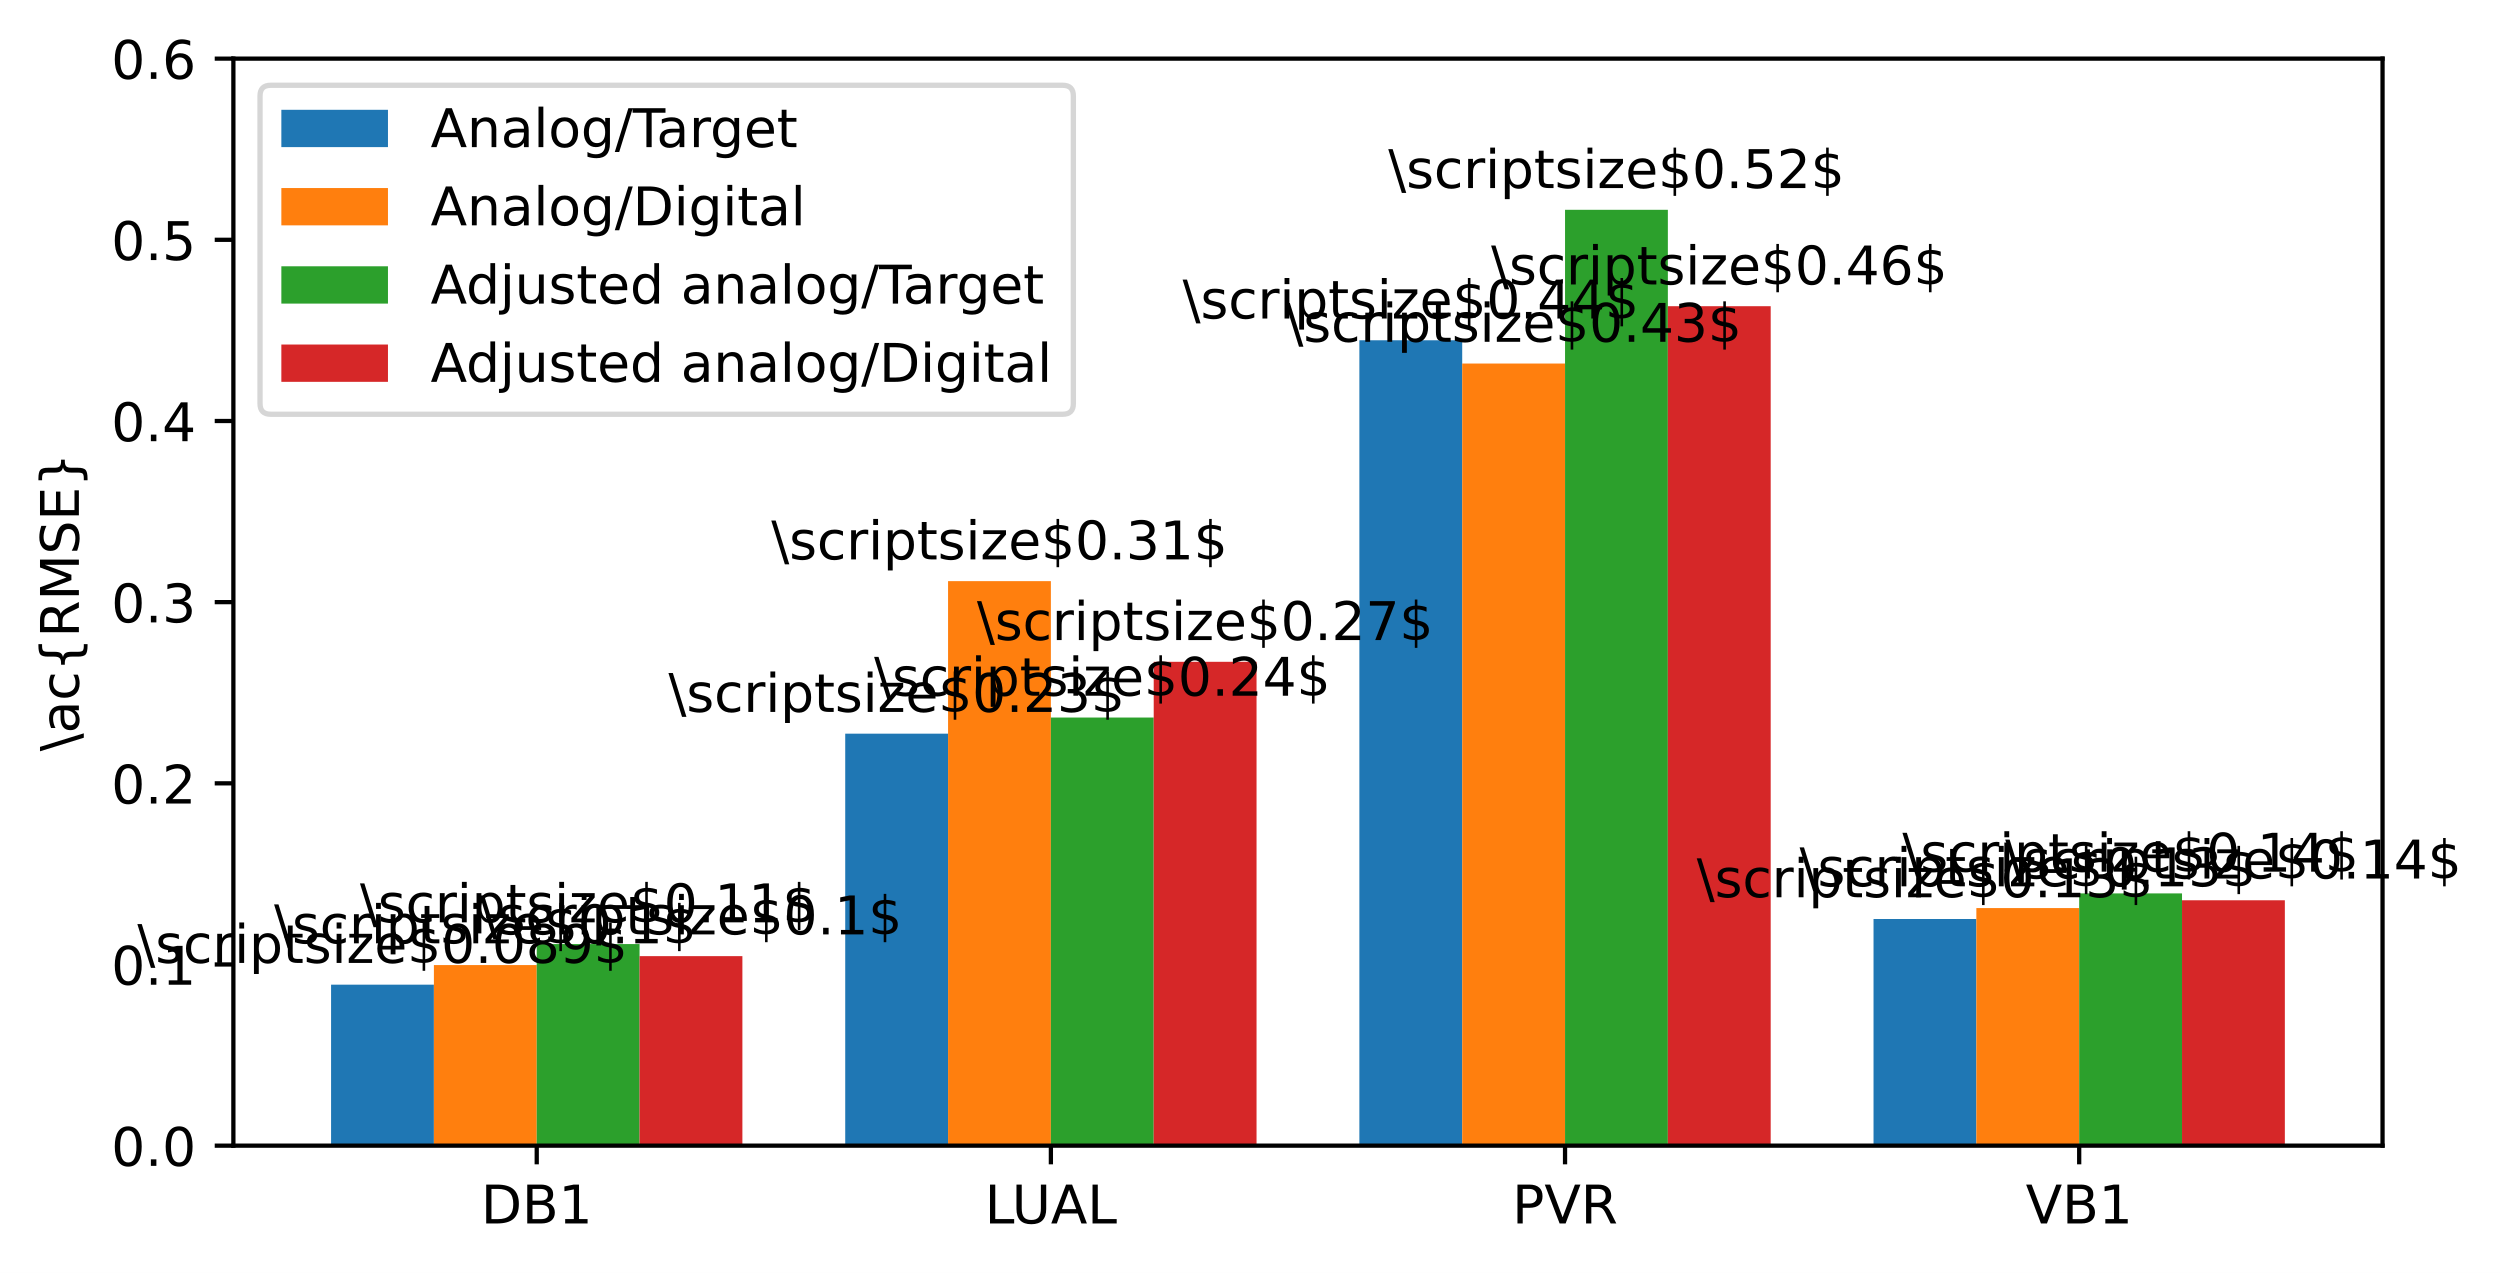
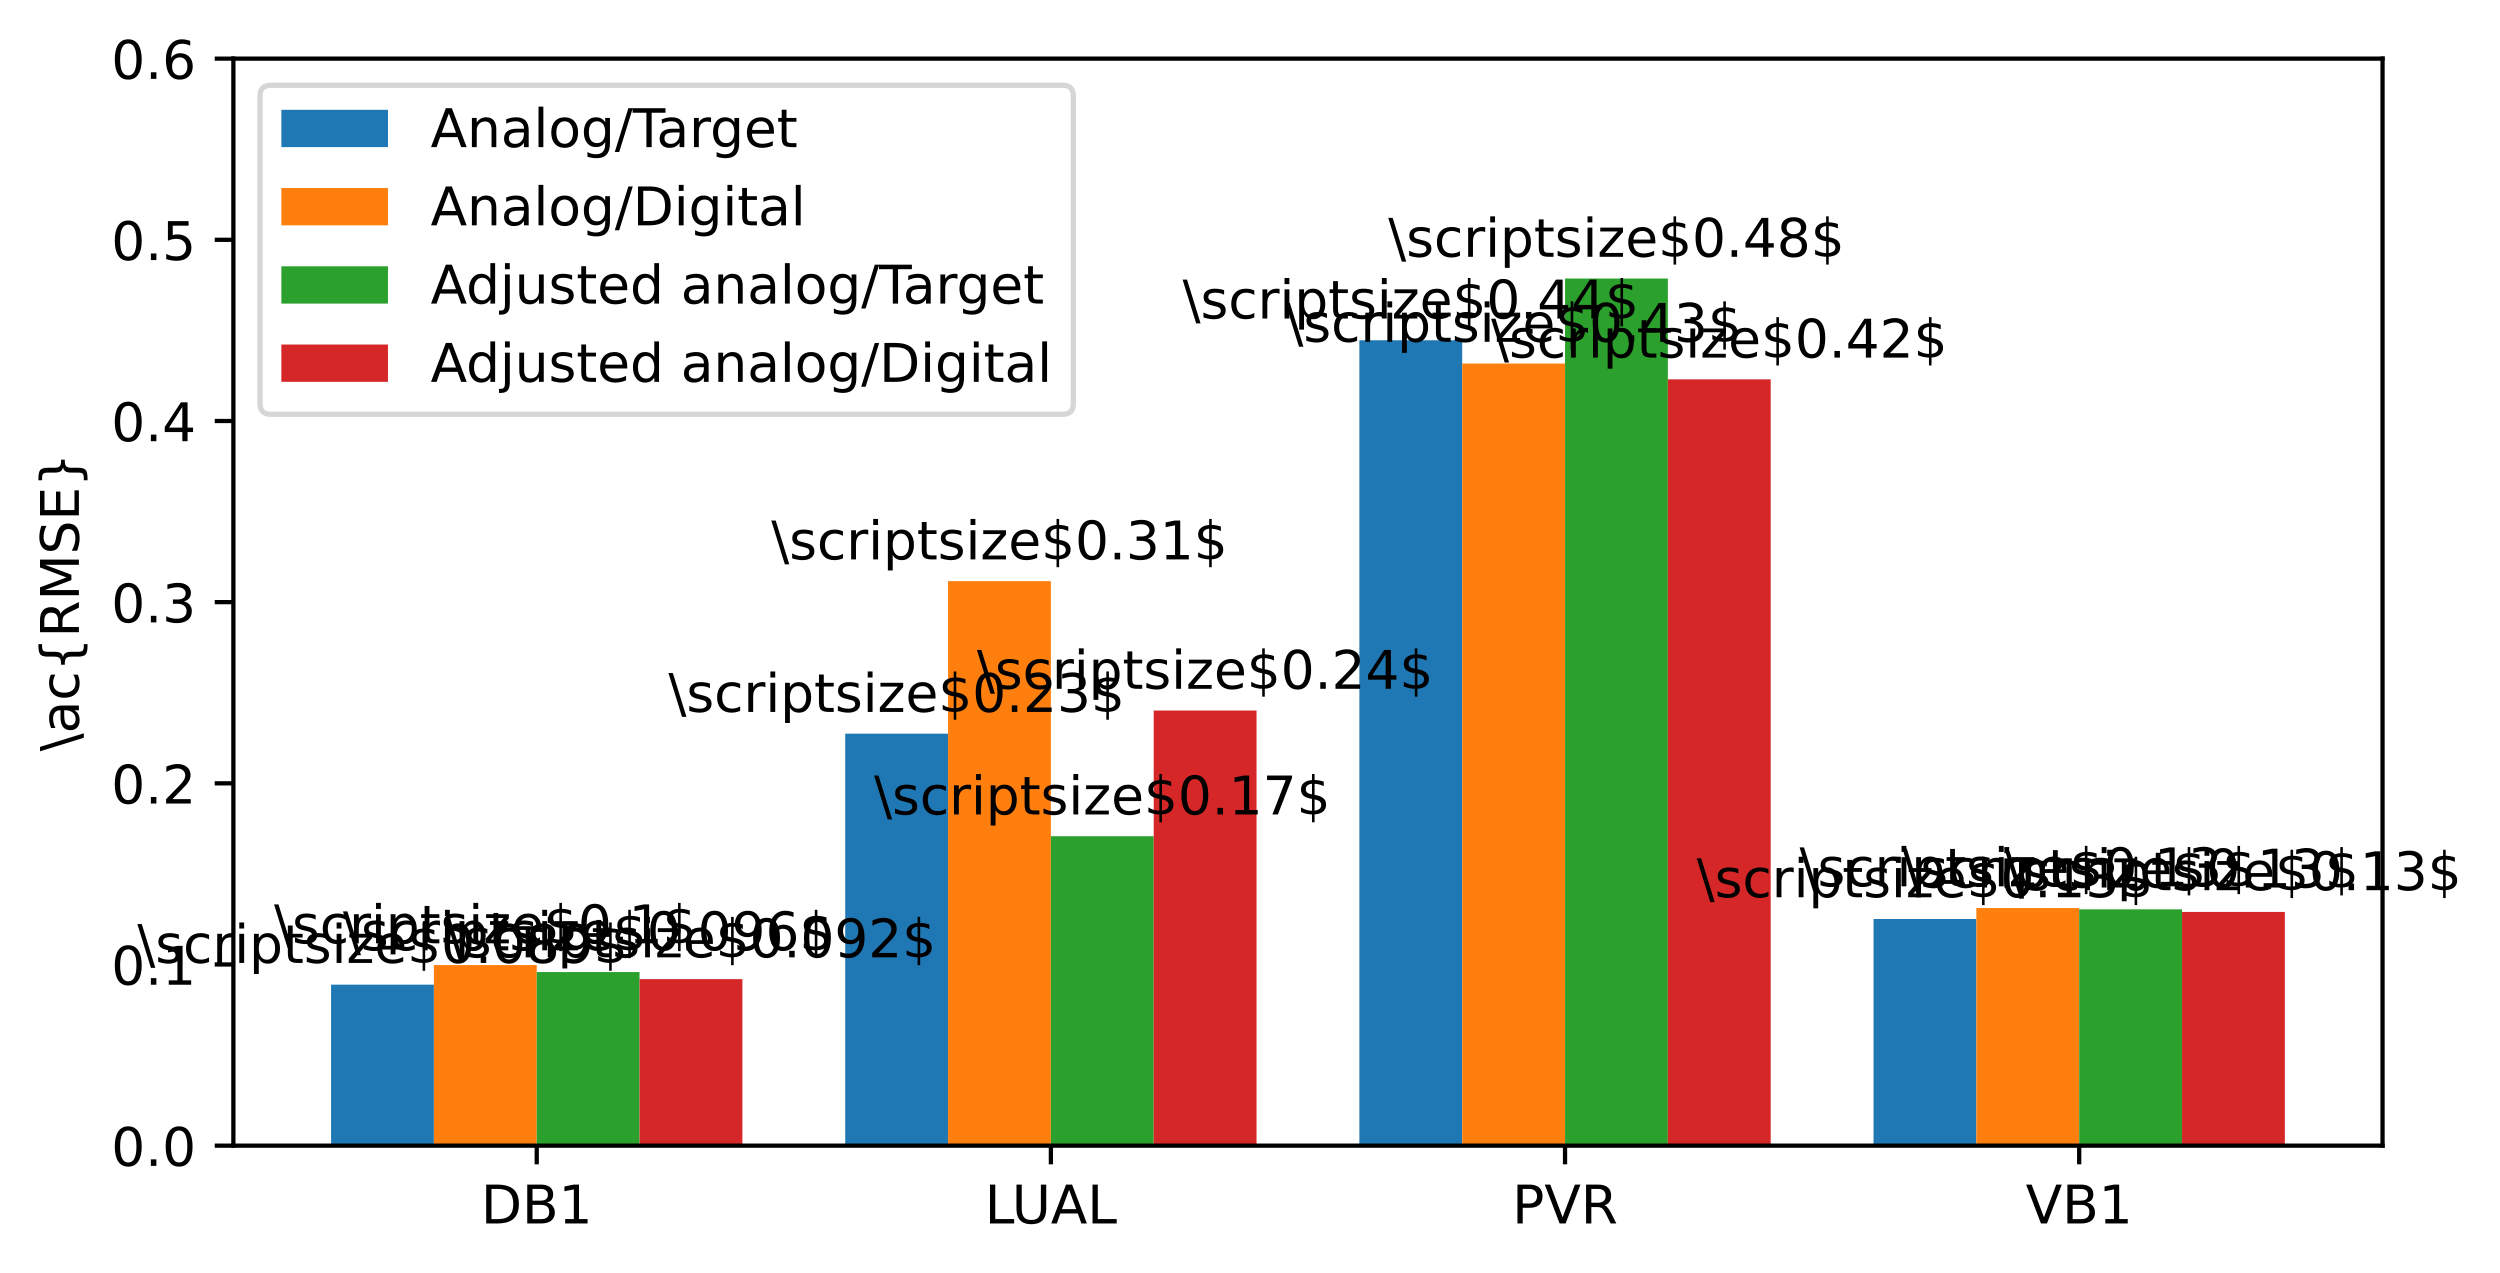
<svg xmlns="http://www.w3.org/2000/svg" xmlns:xlink="http://www.w3.org/1999/xlink" width="468.992pt" height="238.8pt" viewBox="0 0 468.992 238.8" version="1.1">
  <defs>
    <style type="text/css">*{stroke-linejoin: round; stroke-linecap: butt}</style>
  </defs>
  <g id="figure_1">
    <g id="patch_1">
      <path d="M 0 238.8  L 468.992 238.8  L 468.992 0  L 0 0  z " style="fill: #ffffff" />
    </g>
    <g id="axes_1">
      <g id="patch_2">
        <path d="M 43.781 214.921  L 446.957 214.921  L 446.957 10.999  L 43.781 10.999  z " style="fill: #ffffff" />
      </g>
      <g id="patch_3">
-         <path d="M 62.107 214.921  L 81.398 214.921  L 81.398 184.725  L 62.107 184.725  z " clip-path="url(#p1bc9d6e180)" style="fill: #1f77b4" />
+         <path d="M 62.107 214.921  L 81.398 214.921  L 81.398 184.725  L 62.107 184.725  z " clip-path="url(#p8b7b7d70a6)" style="fill: #1f77b4" />
      </g>
      <g id="patch_4">
-         <path d="M 158.561 214.921  L 177.852 214.921  L 177.852 137.637  L 158.561 137.637  z " clip-path="url(#p1bc9d6e180)" style="fill: #1f77b4" />
+         <path d="M 158.561 214.921  L 177.852 214.921  L 177.852 137.637  L 158.561 137.637  z " clip-path="url(#p8b7b7d70a6)" style="fill: #1f77b4" />
      </g>
      <g id="patch_5">
-         <path d="M 255.014 214.921  L 274.305 214.921  L 274.305 63.83  L 255.014 63.83  z " clip-path="url(#p1bc9d6e180)" style="fill: #1f77b4" />
+         <path d="M 255.014 214.921  L 274.305 214.921  L 274.305 63.83  L 255.014 63.83  z " clip-path="url(#p8b7b7d70a6)" style="fill: #1f77b4" />
      </g>
      <g id="patch_6">
-         <path d="M 351.468 214.921  L 370.758 214.921  L 370.758 172.403  L 351.468 172.403  z " clip-path="url(#p1bc9d6e180)" style="fill: #1f77b4" />
+         <path d="M 351.468 214.921  L 370.758 214.921  L 370.758 172.403  L 351.468 172.403  z " clip-path="url(#p8b7b7d70a6)" style="fill: #1f77b4" />
      </g>
      <g id="patch_7">
-         <path d="M 81.398 214.921  L 100.689 214.921  L 100.689 181.046  L 81.398 181.046  z " clip-path="url(#p1bc9d6e180)" style="fill: #ff7f0e" />
+         <path d="M 81.398 214.921  L 100.689 214.921  L 100.689 181.046  L 81.398 181.046  z " clip-path="url(#p8b7b7d70a6)" style="fill: #ff7f0e" />
      </g>
      <g id="patch_8">
-         <path d="M 177.852 214.921  L 197.142 214.921  L 197.142 109.024  L 177.852 109.024  z " clip-path="url(#p1bc9d6e180)" style="fill: #ff7f0e" />
+         <path d="M 177.852 214.921  L 197.142 214.921  L 197.142 109.024  L 177.852 109.024  z " clip-path="url(#p8b7b7d70a6)" style="fill: #ff7f0e" />
      </g>
      <g id="patch_9">
-         <path d="M 274.305 214.921  L 293.596 214.921  L 293.596 68.201  L 274.305 68.201  z " clip-path="url(#p1bc9d6e180)" style="fill: #ff7f0e" />
+         <path d="M 274.305 214.921  L 293.596 214.921  L 293.596 68.201  L 274.305 68.201  z " clip-path="url(#p8b7b7d70a6)" style="fill: #ff7f0e" />
      </g>
      <g id="patch_10">
-         <path d="M 370.758 214.921  L 390.049 214.921  L 390.049 170.35  L 370.758 170.35  z " clip-path="url(#p1bc9d6e180)" style="fill: #ff7f0e" />
+         <path d="M 370.758 214.921  L 390.049 214.921  L 390.049 170.35  L 370.758 170.35  z " clip-path="url(#p8b7b7d70a6)" style="fill: #ff7f0e" />
      </g>
      <g id="patch_11">
-         <path d="M 100.689 214.921  L 119.979 214.921  L 119.979 177.105  L 100.689 177.105  z " clip-path="url(#p1bc9d6e180)" style="fill: #2ca02c" />
+         <path d="M 100.689 214.921  L 119.979 214.921  L 119.979 182.356  L 100.689 182.356  z " clip-path="url(#p8b7b7d70a6)" style="fill: #2ca02c" />
      </g>
      <g id="patch_12">
-         <path d="M 197.142 214.921  L 216.433 214.921  L 216.433 134.604  L 197.142 134.604  z " clip-path="url(#p1bc9d6e180)" style="fill: #2ca02c" />
+         <path d="M 197.142 214.921  L 216.433 214.921  L 216.433 156.87  L 197.142 156.87  z " clip-path="url(#p8b7b7d70a6)" style="fill: #2ca02c" />
      </g>
      <g id="patch_13">
-         <path d="M 293.596 214.921  L 312.886 214.921  L 312.886 39.358  L 293.596 39.358  z " clip-path="url(#p1bc9d6e180)" style="fill: #2ca02c" />
+         <path d="M 293.596 214.921  L 312.886 214.921  L 312.886 52.251  L 293.596 52.251  z " clip-path="url(#p8b7b7d70a6)" style="fill: #2ca02c" />
      </g>
      <g id="patch_14">
-         <path d="M 390.049 214.921  L 409.34 214.921  L 409.34 167.604  L 390.049 167.604  z " clip-path="url(#p1bc9d6e180)" style="fill: #2ca02c" />
+         <path d="M 390.049 214.921  L 409.34 214.921  L 409.34 170.582  L 390.049 170.582  z " clip-path="url(#p8b7b7d70a6)" style="fill: #2ca02c" />
      </g>
      <g id="patch_15">
-         <path d="M 119.979 214.921  L 139.27 214.921  L 139.27 179.366  L 119.979 179.366  z " clip-path="url(#p1bc9d6e180)" style="fill: #d62728" />
+         <path d="M 119.979 214.921  L 139.27 214.921  L 139.27 183.677  L 119.979 183.677  z " clip-path="url(#p8b7b7d70a6)" style="fill: #d62728" />
      </g>
      <g id="patch_16">
-         <path d="M 216.433 214.921  L 235.724 214.921  L 235.724 124.153  L 216.433 124.153  z " clip-path="url(#p1bc9d6e180)" style="fill: #d62728" />
+         <path d="M 216.433 214.921  L 235.724 214.921  L 235.724 133.298  L 216.433 133.298  z " clip-path="url(#p8b7b7d70a6)" style="fill: #d62728" />
      </g>
      <g id="patch_17">
-         <path d="M 312.886 214.921  L 332.177 214.921  L 332.177 57.442  L 312.886 57.442  z " clip-path="url(#p1bc9d6e180)" style="fill: #d62728" />
+         <path d="M 312.886 214.921  L 332.177 214.921  L 332.177 71.165  L 312.886 71.165  z " clip-path="url(#p8b7b7d70a6)" style="fill: #d62728" />
      </g>
      <g id="patch_18">
-         <path d="M 409.34 214.921  L 428.631 214.921  L 428.631 168.885  L 409.34 168.885  z " clip-path="url(#p1bc9d6e180)" style="fill: #d62728" />
+         <path d="M 409.34 214.921  L 428.631 214.921  L 428.631 171.08  L 409.34 171.08  z " clip-path="url(#p8b7b7d70a6)" style="fill: #d62728" />
      </g>
      <g id="matplotlib.axis_1">
        <g id="xtick_1">
          <g id="line2d_1">
            <defs>
-               <path id="m89adb954e8" d="M 0 0  L 0 3.5  " style="stroke: #000000; stroke-width: 0.8" />
+               <path id="mb893e396d1" d="M 0 0  L 0 3.5  " style="stroke: #000000; stroke-width: 0.8" />
            </defs>
            <g>
-               <use xlink:href="#m89adb954e8" x="100.689" y="214.921" style="stroke: #000000; stroke-width: 0.8" />
+               <use xlink:href="#mb893e396d1" x="100.689" y="214.921" style="stroke: #000000; stroke-width: 0.8" />
            </g>
          </g>
          <g id="text_1">
            <text style="font: 10px 'DejaVu Sans', 'Bitstream Vera Sans', 'Computer Modern Sans Serif', 'Lucida Grande', 'Verdana', 'Geneva', 'Lucid', 'Arial', 'Helvetica', 'Avant Garde', sans-serif; text-anchor: middle" x="100.689" y="229.52" transform="rotate(-0 100.6888 229.5198)">DB1</text>
          </g>
        </g>
        <g id="xtick_2">
          <g id="line2d_2">
            <g>
-               <use xlink:href="#m89adb954e8" x="197.142" y="214.921" style="stroke: #000000; stroke-width: 0.8" />
+               <use xlink:href="#mb893e396d1" x="197.142" y="214.921" style="stroke: #000000; stroke-width: 0.8" />
            </g>
          </g>
          <g id="text_2">
            <text style="font: 10px 'DejaVu Sans', 'Bitstream Vera Sans', 'Computer Modern Sans Serif', 'Lucida Grande', 'Verdana', 'Geneva', 'Lucid', 'Arial', 'Helvetica', 'Avant Garde', sans-serif; text-anchor: middle" x="197.142" y="229.52" transform="rotate(-0 197.1422 229.5198)">LUAL</text>
          </g>
        </g>
        <g id="xtick_3">
          <g id="line2d_3">
            <g>
-               <use xlink:href="#m89adb954e8" x="293.596" y="214.921" style="stroke: #000000; stroke-width: 0.8" />
+               <use xlink:href="#mb893e396d1" x="293.596" y="214.921" style="stroke: #000000; stroke-width: 0.8" />
            </g>
          </g>
          <g id="text_3">
            <text style="font: 10px 'DejaVu Sans', 'Bitstream Vera Sans', 'Computer Modern Sans Serif', 'Lucida Grande', 'Verdana', 'Geneva', 'Lucid', 'Arial', 'Helvetica', 'Avant Garde', sans-serif; text-anchor: middle" x="293.596" y="229.52" transform="rotate(-0 293.5957 229.5198)">PVR</text>
          </g>
        </g>
        <g id="xtick_4">
          <g id="line2d_4">
            <g>
-               <use xlink:href="#m89adb954e8" x="390.049" y="214.921" style="stroke: #000000; stroke-width: 0.8" />
+               <use xlink:href="#mb893e396d1" x="390.049" y="214.921" style="stroke: #000000; stroke-width: 0.8" />
            </g>
          </g>
          <g id="text_4">
            <text style="font: 10px 'DejaVu Sans', 'Bitstream Vera Sans', 'Computer Modern Sans Serif', 'Lucida Grande', 'Verdana', 'Geneva', 'Lucid', 'Arial', 'Helvetica', 'Avant Garde', sans-serif; text-anchor: middle" x="390.049" y="229.52" transform="rotate(-0 390.0492 229.5198)">VB1</text>
          </g>
        </g>
      </g>
      <g id="matplotlib.axis_2">
        <g id="ytick_1">
          <g id="line2d_5">
            <defs>
-               <path id="m359a45e944" d="M 0 0  L -3.5 0  " style="stroke: #000000; stroke-width: 0.8" />
+               <path id="m82795d6085" d="M 0 0  L -3.5 0  " style="stroke: #000000; stroke-width: 0.8" />
            </defs>
            <g>
-               <use xlink:href="#m359a45e944" x="43.781" y="214.921" style="stroke: #000000; stroke-width: 0.8" />
+               <use xlink:href="#m82795d6085" x="43.781" y="214.921" style="stroke: #000000; stroke-width: 0.8" />
            </g>
          </g>
          <g id="text_5">
            <text style="font: 10px 'DejaVu Sans', 'Bitstream Vera Sans', 'Computer Modern Sans Serif', 'Lucida Grande', 'Verdana', 'Geneva', 'Lucid', 'Arial', 'Helvetica', 'Avant Garde', sans-serif; text-anchor: end" x="36.781" y="218.721" transform="rotate(-0 36.78125 218.7206)">0.0</text>
          </g>
        </g>
        <g id="ytick_2">
          <g id="line2d_6">
            <g>
-               <use xlink:href="#m359a45e944" x="43.781" y="180.934" style="stroke: #000000; stroke-width: 0.8" />
+               <use xlink:href="#m82795d6085" x="43.781" y="180.934" style="stroke: #000000; stroke-width: 0.8" />
            </g>
          </g>
          <g id="text_6">
            <text style="font: 10px 'DejaVu Sans', 'Bitstream Vera Sans', 'Computer Modern Sans Serif', 'Lucida Grande', 'Verdana', 'Geneva', 'Lucid', 'Arial', 'Helvetica', 'Avant Garde', sans-serif; text-anchor: end" x="36.781" y="184.734" transform="rotate(-0 36.78125 184.7336)">0.1</text>
          </g>
        </g>
        <g id="ytick_3">
          <g id="line2d_7">
            <g>
-               <use xlink:href="#m359a45e944" x="43.781" y="146.947" style="stroke: #000000; stroke-width: 0.8" />
+               <use xlink:href="#m82795d6085" x="43.781" y="146.947" style="stroke: #000000; stroke-width: 0.8" />
            </g>
          </g>
          <g id="text_7">
            <text style="font: 10px 'DejaVu Sans', 'Bitstream Vera Sans', 'Computer Modern Sans Serif', 'Lucida Grande', 'Verdana', 'Geneva', 'Lucid', 'Arial', 'Helvetica', 'Avant Garde', sans-serif; text-anchor: end" x="36.781" y="150.747" transform="rotate(-0 36.78125 150.7466)">0.2</text>
          </g>
        </g>
        <g id="ytick_4">
          <g id="line2d_8">
            <g>
-               <use xlink:href="#m359a45e944" x="43.781" y="112.96" style="stroke: #000000; stroke-width: 0.8" />
+               <use xlink:href="#m82795d6085" x="43.781" y="112.96" style="stroke: #000000; stroke-width: 0.8" />
            </g>
          </g>
          <g id="text_8">
            <text style="font: 10px 'DejaVu Sans', 'Bitstream Vera Sans', 'Computer Modern Sans Serif', 'Lucida Grande', 'Verdana', 'Geneva', 'Lucid', 'Arial', 'Helvetica', 'Avant Garde', sans-serif; text-anchor: end" x="36.781" y="116.76" transform="rotate(-0 36.78125 116.7595)">0.3</text>
          </g>
        </g>
        <g id="ytick_5">
          <g id="line2d_9">
            <g>
-               <use xlink:href="#m359a45e944" x="43.781" y="78.973" style="stroke: #000000; stroke-width: 0.8" />
+               <use xlink:href="#m82795d6085" x="43.781" y="78.973" style="stroke: #000000; stroke-width: 0.8" />
            </g>
          </g>
          <g id="text_9">
            <text style="font: 10px 'DejaVu Sans', 'Bitstream Vera Sans', 'Computer Modern Sans Serif', 'Lucida Grande', 'Verdana', 'Geneva', 'Lucid', 'Arial', 'Helvetica', 'Avant Garde', sans-serif; text-anchor: end" x="36.781" y="82.772" transform="rotate(-0 36.78125 82.7725)">0.4</text>
          </g>
        </g>
        <g id="ytick_6">
          <g id="line2d_10">
            <g>
-               <use xlink:href="#m359a45e944" x="43.781" y="44.986" style="stroke: #000000; stroke-width: 0.8" />
+               <use xlink:href="#m82795d6085" x="43.781" y="44.986" style="stroke: #000000; stroke-width: 0.8" />
            </g>
          </g>
          <g id="text_10">
            <text style="font: 10px 'DejaVu Sans', 'Bitstream Vera Sans', 'Computer Modern Sans Serif', 'Lucida Grande', 'Verdana', 'Geneva', 'Lucid', 'Arial', 'Helvetica', 'Avant Garde', sans-serif; text-anchor: end" x="36.781" y="48.785" transform="rotate(-0 36.78125 48.78547)">0.5</text>
          </g>
        </g>
        <g id="ytick_7">
          <g id="line2d_11">
            <g>
-               <use xlink:href="#m359a45e944" x="43.781" y="10.999" style="stroke: #000000; stroke-width: 0.8" />
+               <use xlink:href="#m82795d6085" x="43.781" y="10.999" style="stroke: #000000; stroke-width: 0.8" />
            </g>
          </g>
          <g id="text_11">
            <text style="font: 10px 'DejaVu Sans', 'Bitstream Vera Sans', 'Computer Modern Sans Serif', 'Lucida Grande', 'Verdana', 'Geneva', 'Lucid', 'Arial', 'Helvetica', 'Avant Garde', sans-serif; text-anchor: end" x="36.781" y="14.798" transform="rotate(-0 36.78125 14.79844)">0.6</text>
          </g>
        </g>
        <g id="text_12">
          <text style="font: 10px 'DejaVu Sans', 'Bitstream Vera Sans', 'Computer Modern Sans Serif', 'Lucida Grande', 'Verdana', 'Geneva', 'Lucid', 'Arial', 'Helvetica', 'Avant Garde', sans-serif; text-anchor: middle" x="14.798" y="112.96" transform="rotate(-90 14.79844 112.9603)">\ac{RMSE}</text>
        </g>
      </g>
      <g id="patch_19">
        <path d="M 43.781 214.921  L 43.781 10.999  " style="fill: none; stroke: #000000; stroke-width: 0.8; stroke-linejoin: miter; stroke-linecap: square" />
      </g>
      <g id="patch_20">
        <path d="M 446.957 214.921  L 446.957 10.999  " style="fill: none; stroke: #000000; stroke-width: 0.8; stroke-linejoin: miter; stroke-linecap: square" />
      </g>
      <g id="patch_21">
        <path d="M 43.781 214.921  L 446.957 214.921  " style="fill: none; stroke: #000000; stroke-width: 0.8; stroke-linejoin: miter; stroke-linecap: square" />
      </g>
      <g id="patch_22">
        <path d="M 43.781 10.999  L 446.957 10.999  " style="fill: none; stroke: #000000; stroke-width: 0.8; stroke-linejoin: miter; stroke-linecap: square" />
      </g>
      <g id="text_13">
        <text style="font: 10px 'DejaVu Sans', 'Bitstream Vera Sans', 'Computer Modern Sans Serif', 'Lucida Grande', 'Verdana', 'Geneva', 'Lucid', 'Arial', 'Helvetica', 'Avant Garde', sans-serif; text-anchor: middle" x="71.753" y="180.645" transform="rotate(-0 71.75275 180.6451)">\scriptsize$0.089$</text>
      </g>
      <g id="text_14">
        <text style="font: 10px 'DejaVu Sans', 'Bitstream Vera Sans', 'Computer Modern Sans Serif', 'Lucida Grande', 'Verdana', 'Geneva', 'Lucid', 'Arial', 'Helvetica', 'Avant Garde', sans-serif; text-anchor: middle" x="168.206" y="133.557" transform="rotate(-0 168.2062 133.557)">\scriptsize$0.23$</text>
      </g>
      <g id="text_15">
        <text style="font: 10px 'DejaVu Sans', 'Bitstream Vera Sans', 'Computer Modern Sans Serif', 'Lucida Grande', 'Verdana', 'Geneva', 'Lucid', 'Arial', 'Helvetica', 'Avant Garde', sans-serif; text-anchor: middle" x="264.66" y="59.75" transform="rotate(-0 264.6597 59.7499)">\scriptsize$0.44$</text>
      </g>
      <g id="text_16">
        <text style="font: 10px 'DejaVu Sans', 'Bitstream Vera Sans', 'Computer Modern Sans Serif', 'Lucida Grande', 'Verdana', 'Geneva', 'Lucid', 'Arial', 'Helvetica', 'Avant Garde', sans-serif; text-anchor: middle" x="361.113" y="168.323" transform="rotate(-0 361.1131 168.3229)">\scriptsize$0.13$</text>
      </g>
      <g id="text_17">
        <text style="font: 10px 'DejaVu Sans', 'Bitstream Vera Sans', 'Computer Modern Sans Serif', 'Lucida Grande', 'Verdana', 'Geneva', 'Lucid', 'Arial', 'Helvetica', 'Avant Garde', sans-serif; text-anchor: middle" x="91.043" y="176.966" transform="rotate(-0 91.04344 176.9664)">\scriptsize$0.1$</text>
      </g>
      <g id="text_18">
        <text style="font: 10px 'DejaVu Sans', 'Bitstream Vera Sans', 'Computer Modern Sans Serif', 'Lucida Grande', 'Verdana', 'Geneva', 'Lucid', 'Arial', 'Helvetica', 'Avant Garde', sans-serif; text-anchor: middle" x="187.497" y="104.944" transform="rotate(-0 187.4969 104.9441)">\scriptsize$0.31$</text>
      </g>
      <g id="text_19">
        <text style="font: 10px 'DejaVu Sans', 'Bitstream Vera Sans', 'Computer Modern Sans Serif', 'Lucida Grande', 'Verdana', 'Geneva', 'Lucid', 'Arial', 'Helvetica', 'Avant Garde', sans-serif; text-anchor: middle" x="283.95" y="64.121" transform="rotate(-0 283.9504 64.12143)">\scriptsize$0.43$</text>
      </g>
      <g id="text_20">
        <text style="font: 10px 'DejaVu Sans', 'Bitstream Vera Sans', 'Computer Modern Sans Serif', 'Lucida Grande', 'Verdana', 'Geneva', 'Lucid', 'Arial', 'Helvetica', 'Avant Garde', sans-serif; text-anchor: middle" x="380.404" y="166.27" transform="rotate(-0 380.4038 166.2701)">\scriptsize$0.13$</text>
      </g>
      <g id="text_21">
-         <text style="font: 10px 'DejaVu Sans', 'Bitstream Vera Sans', 'Computer Modern Sans Serif', 'Lucida Grande', 'Verdana', 'Geneva', 'Lucid', 'Arial', 'Helvetica', 'Avant Garde', sans-serif; text-anchor: middle" x="110.334" y="173.026" transform="rotate(-0 110.3341 173.0256)">\scriptsize$0.11$</text>
+         <text style="font: 10px 'DejaVu Sans', 'Bitstream Vera Sans', 'Computer Modern Sans Serif', 'Lucida Grande', 'Verdana', 'Geneva', 'Lucid', 'Arial', 'Helvetica', 'Avant Garde', sans-serif; text-anchor: middle" x="110.334" y="178.276" transform="rotate(-0 110.3341 178.2761)">\scriptsize$0.096$</text>
      </g>
      <g id="text_22">
-         <text style="font: 10px 'DejaVu Sans', 'Bitstream Vera Sans', 'Computer Modern Sans Serif', 'Lucida Grande', 'Verdana', 'Geneva', 'Lucid', 'Arial', 'Helvetica', 'Avant Garde', sans-serif; text-anchor: middle" x="206.788" y="130.525" transform="rotate(-0 206.7876 130.5247)">\scriptsize$0.24$</text>
+         <text style="font: 10px 'DejaVu Sans', 'Bitstream Vera Sans', 'Computer Modern Sans Serif', 'Lucida Grande', 'Verdana', 'Geneva', 'Lucid', 'Arial', 'Helvetica', 'Avant Garde', sans-serif; text-anchor: middle" x="206.788" y="152.79" transform="rotate(-0 206.7876 152.79)">\scriptsize$0.17$</text>
      </g>
      <g id="text_23">
-         <text style="font: 10px 'DejaVu Sans', 'Bitstream Vera Sans', 'Computer Modern Sans Serif', 'Lucida Grande', 'Verdana', 'Geneva', 'Lucid', 'Arial', 'Helvetica', 'Avant Garde', sans-serif; text-anchor: middle" x="303.241" y="35.278" transform="rotate(-0 303.241 35.27813)">\scriptsize$0.52$</text>
+         <text style="font: 10px 'DejaVu Sans', 'Bitstream Vera Sans', 'Computer Modern Sans Serif', 'Lucida Grande', 'Verdana', 'Geneva', 'Lucid', 'Arial', 'Helvetica', 'Avant Garde', sans-serif; text-anchor: middle" x="303.241" y="48.171" transform="rotate(-0 303.241 48.17105)">\scriptsize$0.48$</text>
      </g>
      <g id="text_24">
-         <text style="font: 10px 'DejaVu Sans', 'Bitstream Vera Sans', 'Computer Modern Sans Serif', 'Lucida Grande', 'Verdana', 'Geneva', 'Lucid', 'Arial', 'Helvetica', 'Avant Garde', sans-serif; text-anchor: middle" x="399.695" y="163.524" transform="rotate(-0 399.6945 163.5239)">\scriptsize$0.14$</text>
+         <text style="font: 10px 'DejaVu Sans', 'Bitstream Vera Sans', 'Computer Modern Sans Serif', 'Lucida Grande', 'Verdana', 'Geneva', 'Lucid', 'Arial', 'Helvetica', 'Avant Garde', sans-serif; text-anchor: middle" x="399.695" y="166.503" transform="rotate(-0 399.6945 166.5028)">\scriptsize$0.13$</text>
      </g>
      <g id="text_25">
-         <text style="font: 10px 'DejaVu Sans', 'Bitstream Vera Sans', 'Computer Modern Sans Serif', 'Lucida Grande', 'Verdana', 'Geneva', 'Lucid', 'Arial', 'Helvetica', 'Avant Garde', sans-serif; text-anchor: middle" x="129.625" y="175.286" transform="rotate(-0 129.6248 175.2859)">\scriptsize$0.1$</text>
+         <text style="font: 10px 'DejaVu Sans', 'Bitstream Vera Sans', 'Computer Modern Sans Serif', 'Lucida Grande', 'Verdana', 'Geneva', 'Lucid', 'Arial', 'Helvetica', 'Avant Garde', sans-serif; text-anchor: middle" x="129.625" y="179.597" transform="rotate(-0 129.6248 179.5973)">\scriptsize$0.092$</text>
      </g>
      <g id="text_26">
-         <text style="font: 10px 'DejaVu Sans', 'Bitstream Vera Sans', 'Computer Modern Sans Serif', 'Lucida Grande', 'Verdana', 'Geneva', 'Lucid', 'Arial', 'Helvetica', 'Avant Garde', sans-serif; text-anchor: middle" x="226.078" y="120.073" transform="rotate(-0 226.0783 120.073)">\scriptsize$0.27$</text>
+         <text style="font: 10px 'DejaVu Sans', 'Bitstream Vera Sans', 'Computer Modern Sans Serif', 'Lucida Grande', 'Verdana', 'Geneva', 'Lucid', 'Arial', 'Helvetica', 'Avant Garde', sans-serif; text-anchor: middle" x="226.078" y="129.219" transform="rotate(-0 226.0783 129.2185)">\scriptsize$0.24$</text>
      </g>
      <g id="text_27">
-         <text style="font: 10px 'DejaVu Sans', 'Bitstream Vera Sans', 'Computer Modern Sans Serif', 'Lucida Grande', 'Verdana', 'Geneva', 'Lucid', 'Arial', 'Helvetica', 'Avant Garde', sans-serif; text-anchor: middle" x="322.532" y="53.362" transform="rotate(-0 322.5317 53.36209)">\scriptsize$0.46$</text>
+         <text style="font: 10px 'DejaVu Sans', 'Bitstream Vera Sans', 'Computer Modern Sans Serif', 'Lucida Grande', 'Verdana', 'Geneva', 'Lucid', 'Arial', 'Helvetica', 'Avant Garde', sans-serif; text-anchor: middle" x="322.532" y="67.085" transform="rotate(-0 322.5317 67.08509)">\scriptsize$0.42$</text>
      </g>
      <g id="text_28">
-         <text style="font: 10px 'DejaVu Sans', 'Bitstream Vera Sans', 'Computer Modern Sans Serif', 'Lucida Grande', 'Verdana', 'Geneva', 'Lucid', 'Arial', 'Helvetica', 'Avant Garde', sans-serif; text-anchor: middle" x="418.985" y="164.805" transform="rotate(-0 418.9852 164.8054)">\scriptsize$0.14$</text>
+         <text style="font: 10px 'DejaVu Sans', 'Bitstream Vera Sans', 'Computer Modern Sans Serif', 'Lucida Grande', 'Verdana', 'Geneva', 'Lucid', 'Arial', 'Helvetica', 'Avant Garde', sans-serif; text-anchor: middle" x="418.985" y="167" transform="rotate(-0 418.9852 167.0004)">\scriptsize$0.13$</text>
      </g>
      <g id="legend_1">
        <g id="patch_23">
          <path d="M 50.781 77.712  L 199.359 77.712  Q 201.359 77.712 201.359 75.712  L 201.359 17.999  Q 201.359 15.999 199.359 15.999  L 50.781 15.999  Q 48.781 15.999 48.781 17.999  L 48.781 75.712  Q 48.781 77.712 50.781 77.712  z " style="fill: #ffffff; opacity: 0.8; stroke: #cccccc; stroke-linejoin: miter" />
        </g>
        <g id="patch_24">
          <path d="M 52.781 27.598  L 72.781 27.598  L 72.781 20.598  L 52.781 20.598  z " style="fill: #1f77b4" />
        </g>
        <g id="text_29">
          <text style="font: 10px 'DejaVu Sans', 'Bitstream Vera Sans', 'Computer Modern Sans Serif', 'Lucida Grande', 'Verdana', 'Geneva', 'Lucid', 'Arial', 'Helvetica', 'Avant Garde', sans-serif; text-anchor: start" x="80.781" y="27.598" transform="rotate(-0 80.78125 27.59766)">Analog/Target</text>
        </g>
        <g id="patch_25">
          <path d="M 52.781 42.276  L 72.781 42.276  L 72.781 35.276  L 52.781 35.276  z " style="fill: #ff7f0e" />
        </g>
        <g id="text_30">
          <text style="font: 10px 'DejaVu Sans', 'Bitstream Vera Sans', 'Computer Modern Sans Serif', 'Lucida Grande', 'Verdana', 'Geneva', 'Lucid', 'Arial', 'Helvetica', 'Avant Garde', sans-serif; text-anchor: start" x="80.781" y="42.276" transform="rotate(-0 80.78125 42.27578)">Analog/Digital</text>
        </g>
        <g id="patch_26">
          <path d="M 52.781 56.954  L 72.781 56.954  L 72.781 49.954  L 52.781 49.954  z " style="fill: #2ca02c" />
        </g>
        <g id="text_31">
          <text style="font: 10px 'DejaVu Sans', 'Bitstream Vera Sans', 'Computer Modern Sans Serif', 'Lucida Grande', 'Verdana', 'Geneva', 'Lucid', 'Arial', 'Helvetica', 'Avant Garde', sans-serif; text-anchor: start" x="80.781" y="56.954" transform="rotate(-0 80.78125 56.95391)">Adjusted analog/Target</text>
        </g>
        <g id="patch_27">
          <path d="M 52.781 71.632  L 72.781 71.632  L 72.781 64.632  L 52.781 64.632  z " style="fill: #d62728" />
        </g>
        <g id="text_32">
          <text style="font: 10px 'DejaVu Sans', 'Bitstream Vera Sans', 'Computer Modern Sans Serif', 'Lucida Grande', 'Verdana', 'Geneva', 'Lucid', 'Arial', 'Helvetica', 'Avant Garde', sans-serif; text-anchor: start" x="80.781" y="71.632" transform="rotate(-0 80.78125 71.63203)">Adjusted analog/Digital</text>
        </g>
      </g>
    </g>
  </g>
  <defs>
-     <clipPath id="p1bc9d6e180">
+     <clipPath id="p8b7b7d70a6">
      <rect x="43.781" y="10.999" width="403.175" height="203.922" />
    </clipPath>
  </defs>
</svg>
